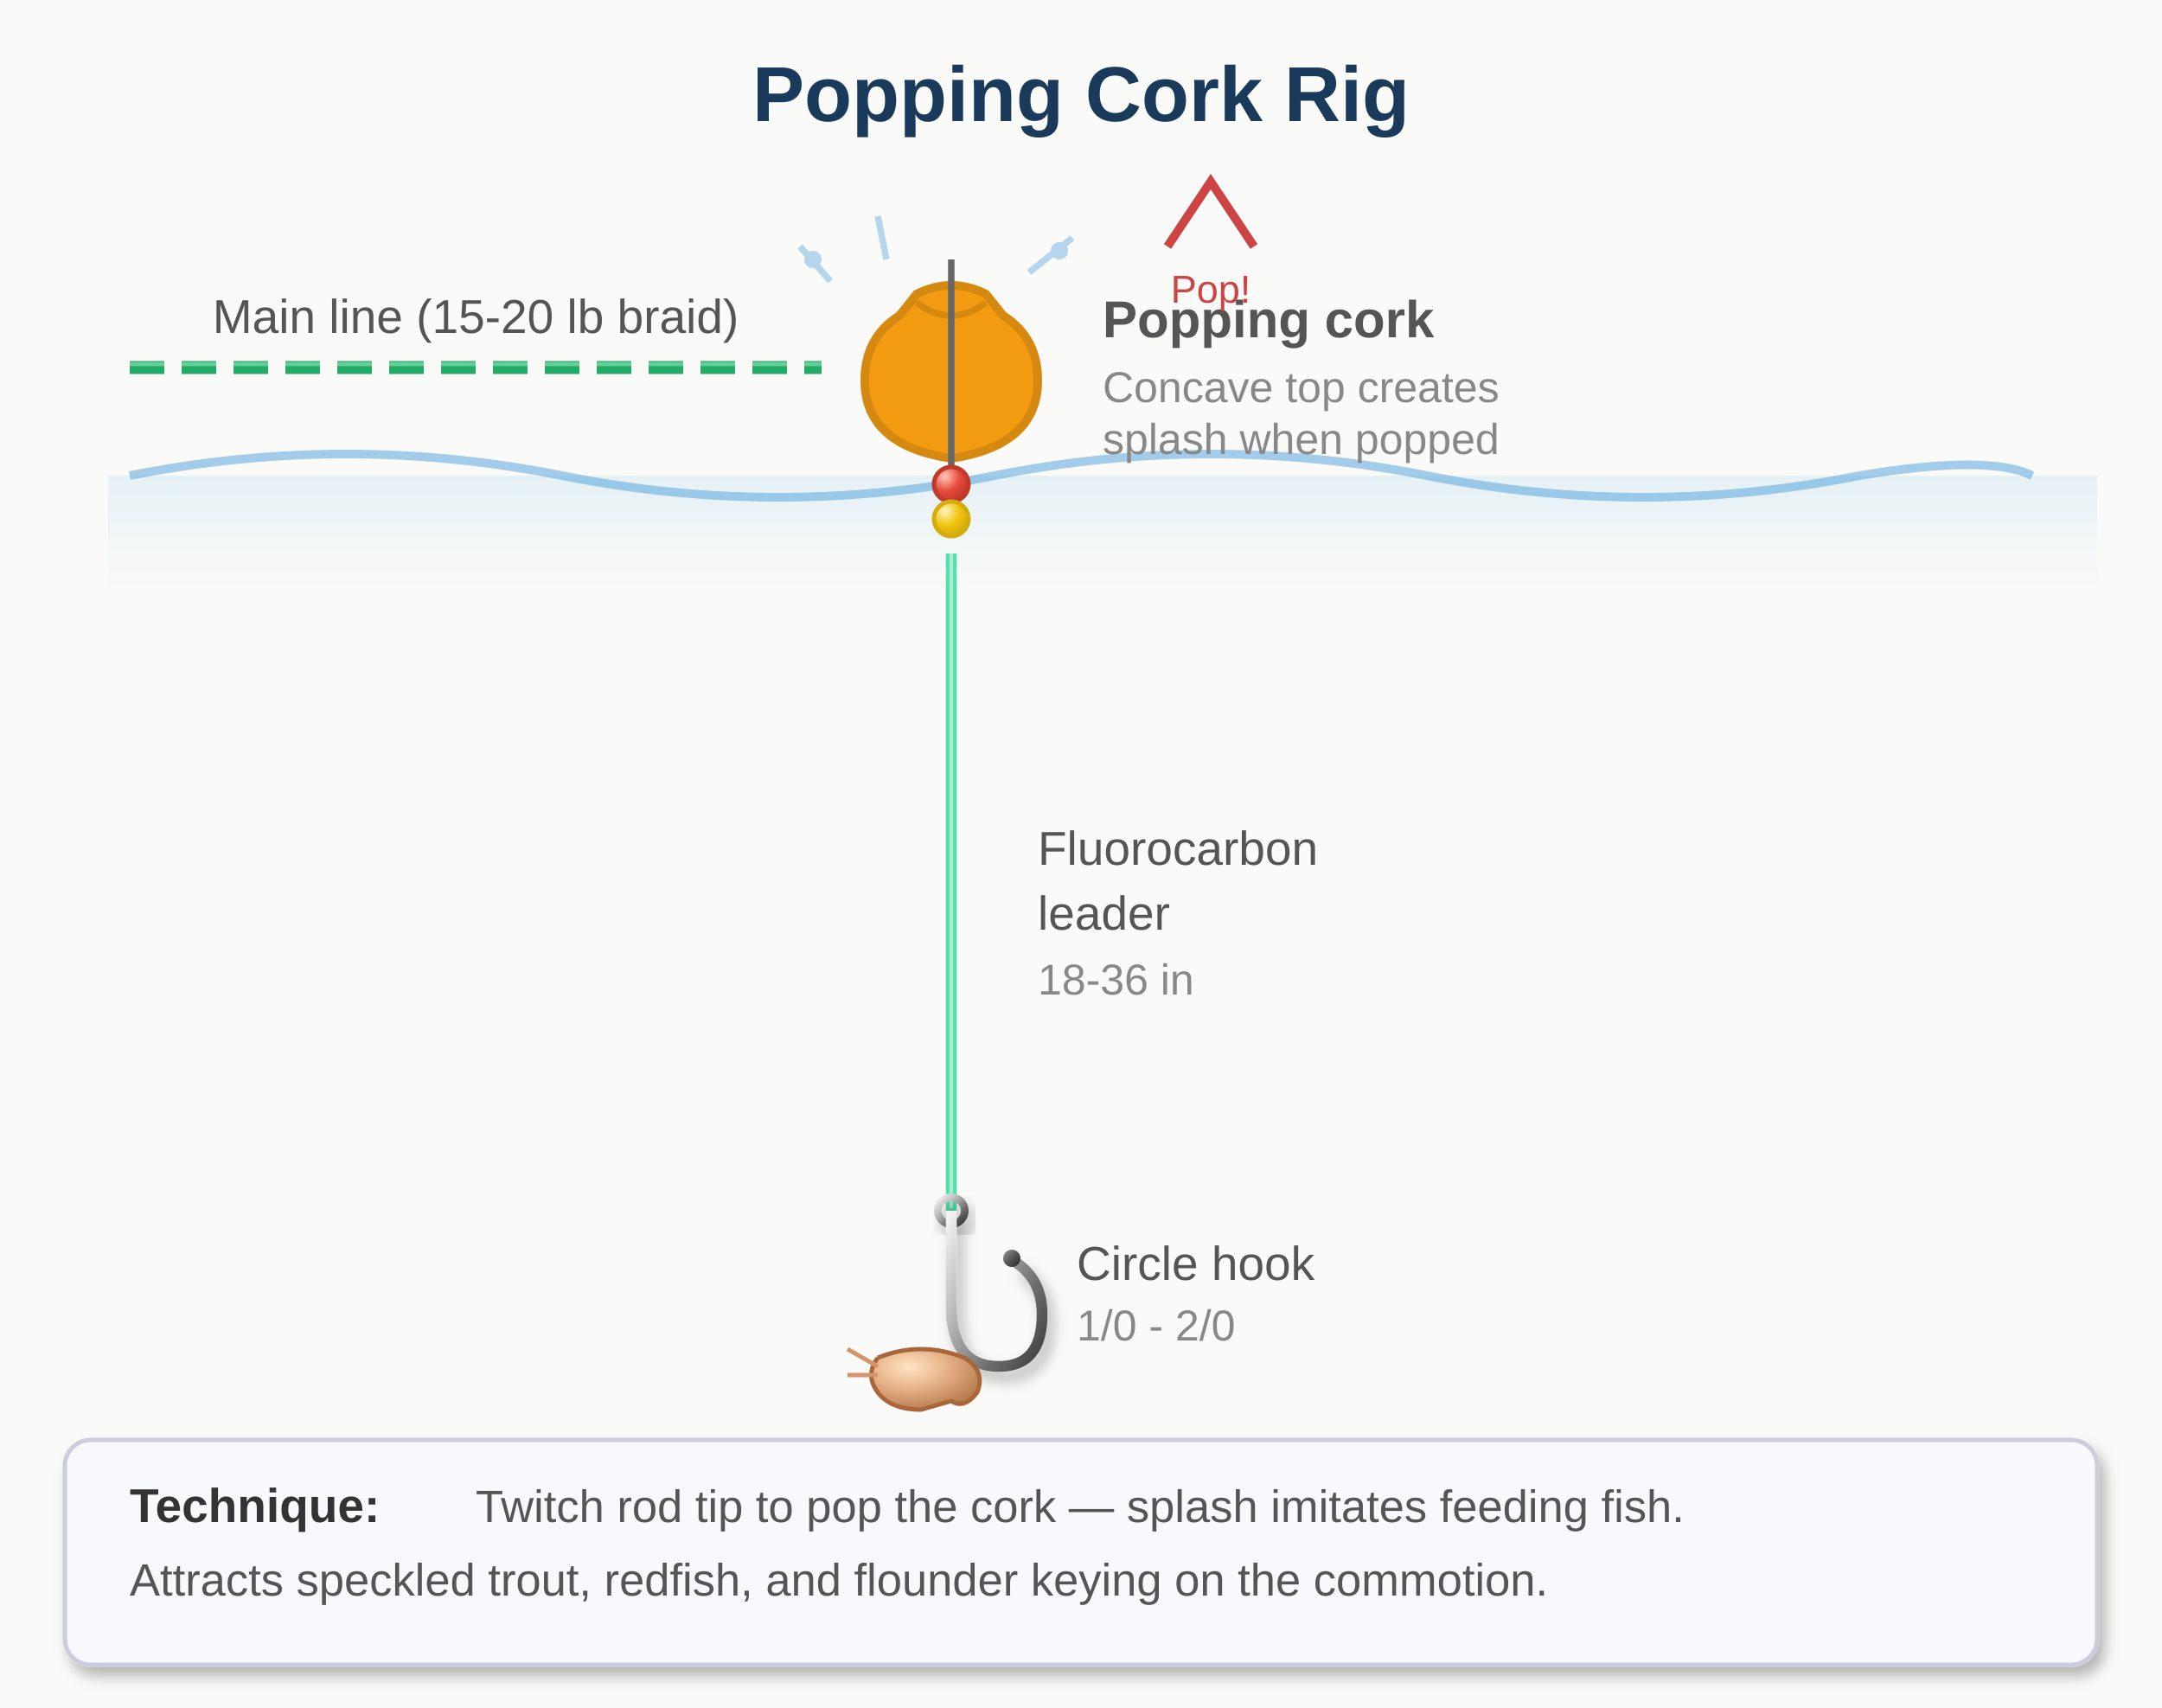
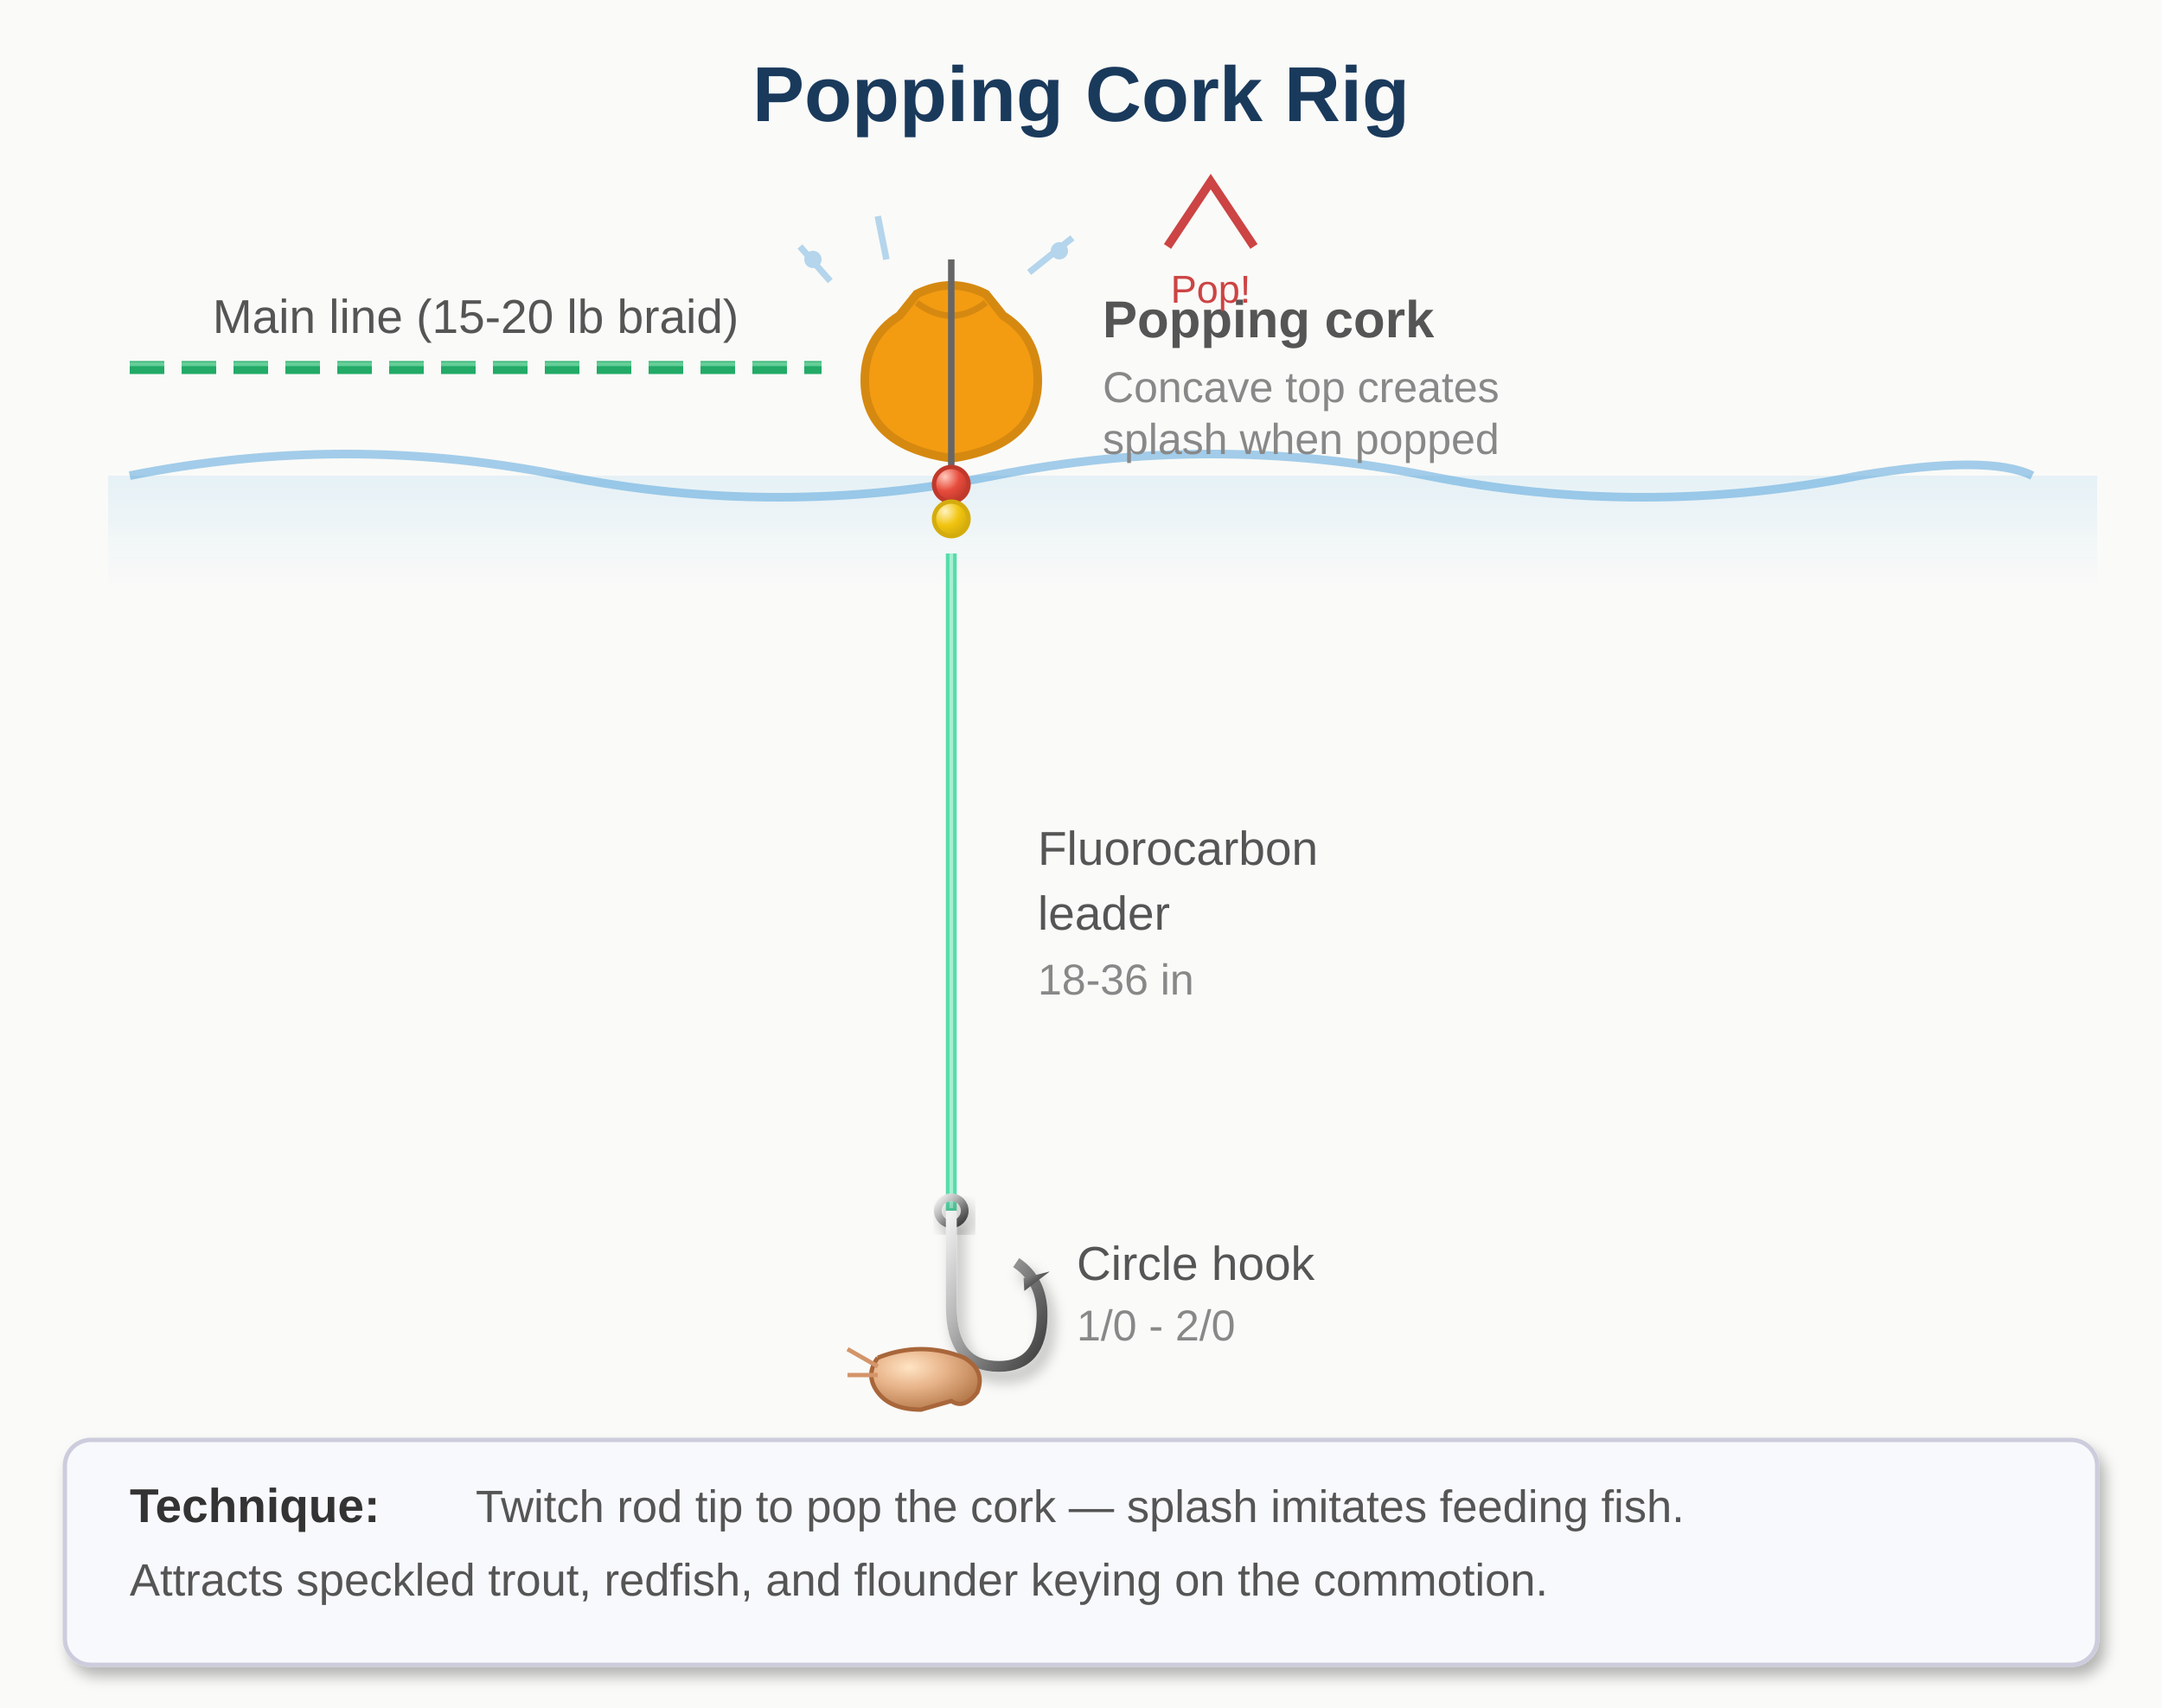
<svg xmlns="http://www.w3.org/2000/svg" viewBox="0 0 500 395" font-family="Arial, sans-serif">
  <rect x="0" y="0" width="500" height="395" fill="#FAFAF8" />
  <defs>
    <linearGradient id="waterTint" x1="0" y1="0" x2="0" y2="1">
      <stop offset="0%" stop-color="#bfe0f2" stop-opacity="0.35" />
      <stop offset="100%" stop-color="#bfe0f2" stop-opacity="0" />
    </linearGradient>
  </defs>
  <defs>
    <radialGradient id="beadGrad_f1c40f" cx="32%" cy="28%" r="75%">
      <stop offset="0%" stop-color="#fff3c0" />
      <stop offset="55%" stop-color="#f1c40f" />
      <stop offset="100%" stop-color="#d4ac0d" />
    </radialGradient>
    <radialGradient id="beadGrad_e74c3c" cx="32%" cy="28%" r="75%">
      <stop offset="0%" stop-color="#ffc9bd" />
      <stop offset="55%" stop-color="#e74c3c" />
      <stop offset="100%" stop-color="#c0392b" />
    </radialGradient>
  </defs>
  <defs>
    <radialGradient id="baitGrad" cx="35%" cy="30%" r="75%">
      <stop offset="0%" stop-color="#ffe4c4" />
      <stop offset="45%" stop-color="#e8b48a" />
      <stop offset="100%" stop-color="#b5794a" />
    </radialGradient>
    <filter id="glossBlur" x="-60%" y="-60%" width="220%" height="220%">
      <feGaussianBlur stdDeviation="1.1" />
    </filter>
  </defs>
  <defs>
    <linearGradient id="steelGrad" x1="0%" y1="0%" x2="100%" y2="100%">
      <stop offset="0%" stop-color="#f2f2f2" />
      <stop offset="35%" stop-color="#b8b8b8" />
      <stop offset="70%" stop-color="#6e6e6e" />
      <stop offset="100%" stop-color="#3d3d3d" />
    </linearGradient>
    <linearGradient id="steelGradDark" x1="0%" y1="0%" x2="100%" y2="100%">
      <stop offset="0%" stop-color="#9a9a9a" />
      <stop offset="45%" stop-color="#5c5c5c" />
      <stop offset="100%" stop-color="#242424" />
    </linearGradient>
    <radialGradient id="leadGrad" cx="32%" cy="30%" r="75%">
      <stop offset="0%" stop-color="#e2e2e2" />
      <stop offset="35%" stop-color="#9a9a9a" />
      <stop offset="75%" stop-color="#5c5c5c" />
      <stop offset="100%" stop-color="#333333" />
    </radialGradient>
    <filter id="softShadow" x="-40%" y="-40%" width="180%" height="180%">
      <feDropShadow dx="1.4" dy="2.2" stdDeviation="1.6" flood-color="#000000" flood-opacity="0.28" />
    </filter>
  </defs>
  <text x="250" y="28" text-anchor="middle" font-size="18" font-weight="bold" fill="#1a3a5c">Popping Cork Rig</text>
  <rect x="25" y="110" width="460" height="26" fill="url(#waterTint)" />
  <path d="M30 110 Q80 100 130 110 Q180 120 230 110 Q280 100 330 110 Q380 120 430 110 Q460 105 470 110" fill="none" stroke="#4a9eda" stroke-width="2" opacity="0.5" />
  <line x1="30" y1="85" x2="190" y2="85" stroke="#2a6" stroke-width="3" stroke-dasharray="8,4" />
  <line x1="30" y1="84.2" x2="190" y2="84.2" stroke="#8fe6b8" stroke-width="0.96" stroke-dasharray="8,4" opacity="0.6" />
  <text x="110" y="77" text-anchor="middle" font-size="11" fill="#555">Main line (15-20 lb braid)</text>
  <g transform="translate(200, 68)">
    <path d="M0 20 Q0 10 8 5 L12 0 Q20 -4 28 0 L32 5 Q40 10 40 20 Q40 35 20 38 Q0 35 0 20" fill="#f39c12" stroke="#d68910" stroke-width="2" />
    <path d="M12 2 Q20 8 28 2" fill="none" stroke="#d68910" stroke-width="1.5" />
    <line x1="20" y1="-8" x2="20" y2="42" stroke="#666" stroke-width="1.5" />
    <circle cx="20" cy="44" r="4" fill="url(#beadGrad_e74c3c)" stroke="#c0392b" stroke-width="1" />
    <circle cx="20" cy="52" r="4" fill="url(#beadGrad_f1c40f)" stroke="#d4ac0d" stroke-width="1" />
    <text x="55" y="10" font-size="12" fill="#555" font-weight="bold">Popping cork</text>
    <text x="55" y="25" font-size="10" fill="#888">Concave top creates</text>
    <text x="55" y="37" font-size="10" fill="#888">splash when popped</text>
  </g>
  <g transform="translate(200, 65)" opacity="0.4">
    <path d="M-8 0 L-15 -8" stroke="#4a9eda" stroke-width="1.5" />
    <path d="M5 -5 L3 -15" stroke="#4a9eda" stroke-width="1.5" />
    <path d="M38 -2 L48 -10" stroke="#4a9eda" stroke-width="1.5" />
    <circle cx="-12" cy="-5" r="2" fill="#4a9eda" />
    <circle cx="45" cy="-7" r="2" fill="#4a9eda" />
  </g>
  <line x1="220" y1="128" x2="220" y2="280" stroke="#5da" stroke-width="2.5" />
  <line x1="220" y1="127.4" x2="220" y2="279.4" stroke="#e8fbf3" stroke-width="0.85" opacity="0.55" />
  <text x="240" y="200" font-size="11" fill="#555">Fluorocarbon</text>
  <text x="240" y="215" font-size="11" fill="#555">leader</text>
  <text x="240" y="230" font-size="10" fill="#888">18-36 in</text>
  <g transform="translate(207, 280)">
    <circle cx="13" cy="0" r="3.1" fill="none" stroke="url(#steelGrad)" stroke-width="1.8" filter="url(#softShadow)" />
    <path d="M13 0 L13 22 Q13 36 24 36 Q34 36 34 24 Q34 16 28 12" fill="none" stroke="url(#steelGrad)" stroke-width="2.5" filter="url(#softShadow)" />
-     <circle cx="27" cy="11" r="2" fill="url(#steelGradDark)" />
+     <path d="M29.72 15.55 L35.77 14.05 L29.89 18.55 Z" fill="url(#steelGradDark)" />
    <text x="42" y="16" font-size="11" fill="#555">Circle hook</text>
    <text x="42" y="30" font-size="10" fill="#888">1/0 - 2/0</text>
  </g>
  <g transform="translate(198, 312)">
    <path d="M5 2 Q15 -2 25 2 Q30 5 28 10 Q25 14 22 12 L15 14 Q8 14 5 10 Q2 6 5 2" fill="url(#baitGrad)" stroke="#a8663a" stroke-width="1" />
    <line x1="5" y1="4" x2="-2" y2="0" stroke="#d4956a" stroke-width="1" />
    <line x1="5" y1="6" x2="-2" y2="6" stroke="#d4956a" stroke-width="1" />
    <text x="15" y="28" text-anchor="middle" font-size="10" fill="#888">Live shrimp</text>
  </g>
  <g transform="translate(270, 42)">
    <path d="M0 15 L10 0 L20 15" fill="none" stroke="#c44" stroke-width="2" />
    <text x="10" y="28" text-anchor="middle" font-size="9" fill="#c44">Pop!</text>
  </g>
  <rect x="15" y="333" width="470" height="52" rx="6" fill="#f7f9fc" stroke="#ccd" stroke-width="1" filter="url(#softShadow)" />
  <text x="30" y="352" font-size="11" fill="#333" font-weight="bold">Technique:</text>
  <text x="110" y="352" font-size="10.5" fill="#555">Twitch rod tip to pop the cork — splash imitates feeding fish.</text>
  <text x="30" y="369" font-size="10.5" fill="#555">Attracts speckled trout, redfish, and flounder keying on the commotion.</text>
</svg>
